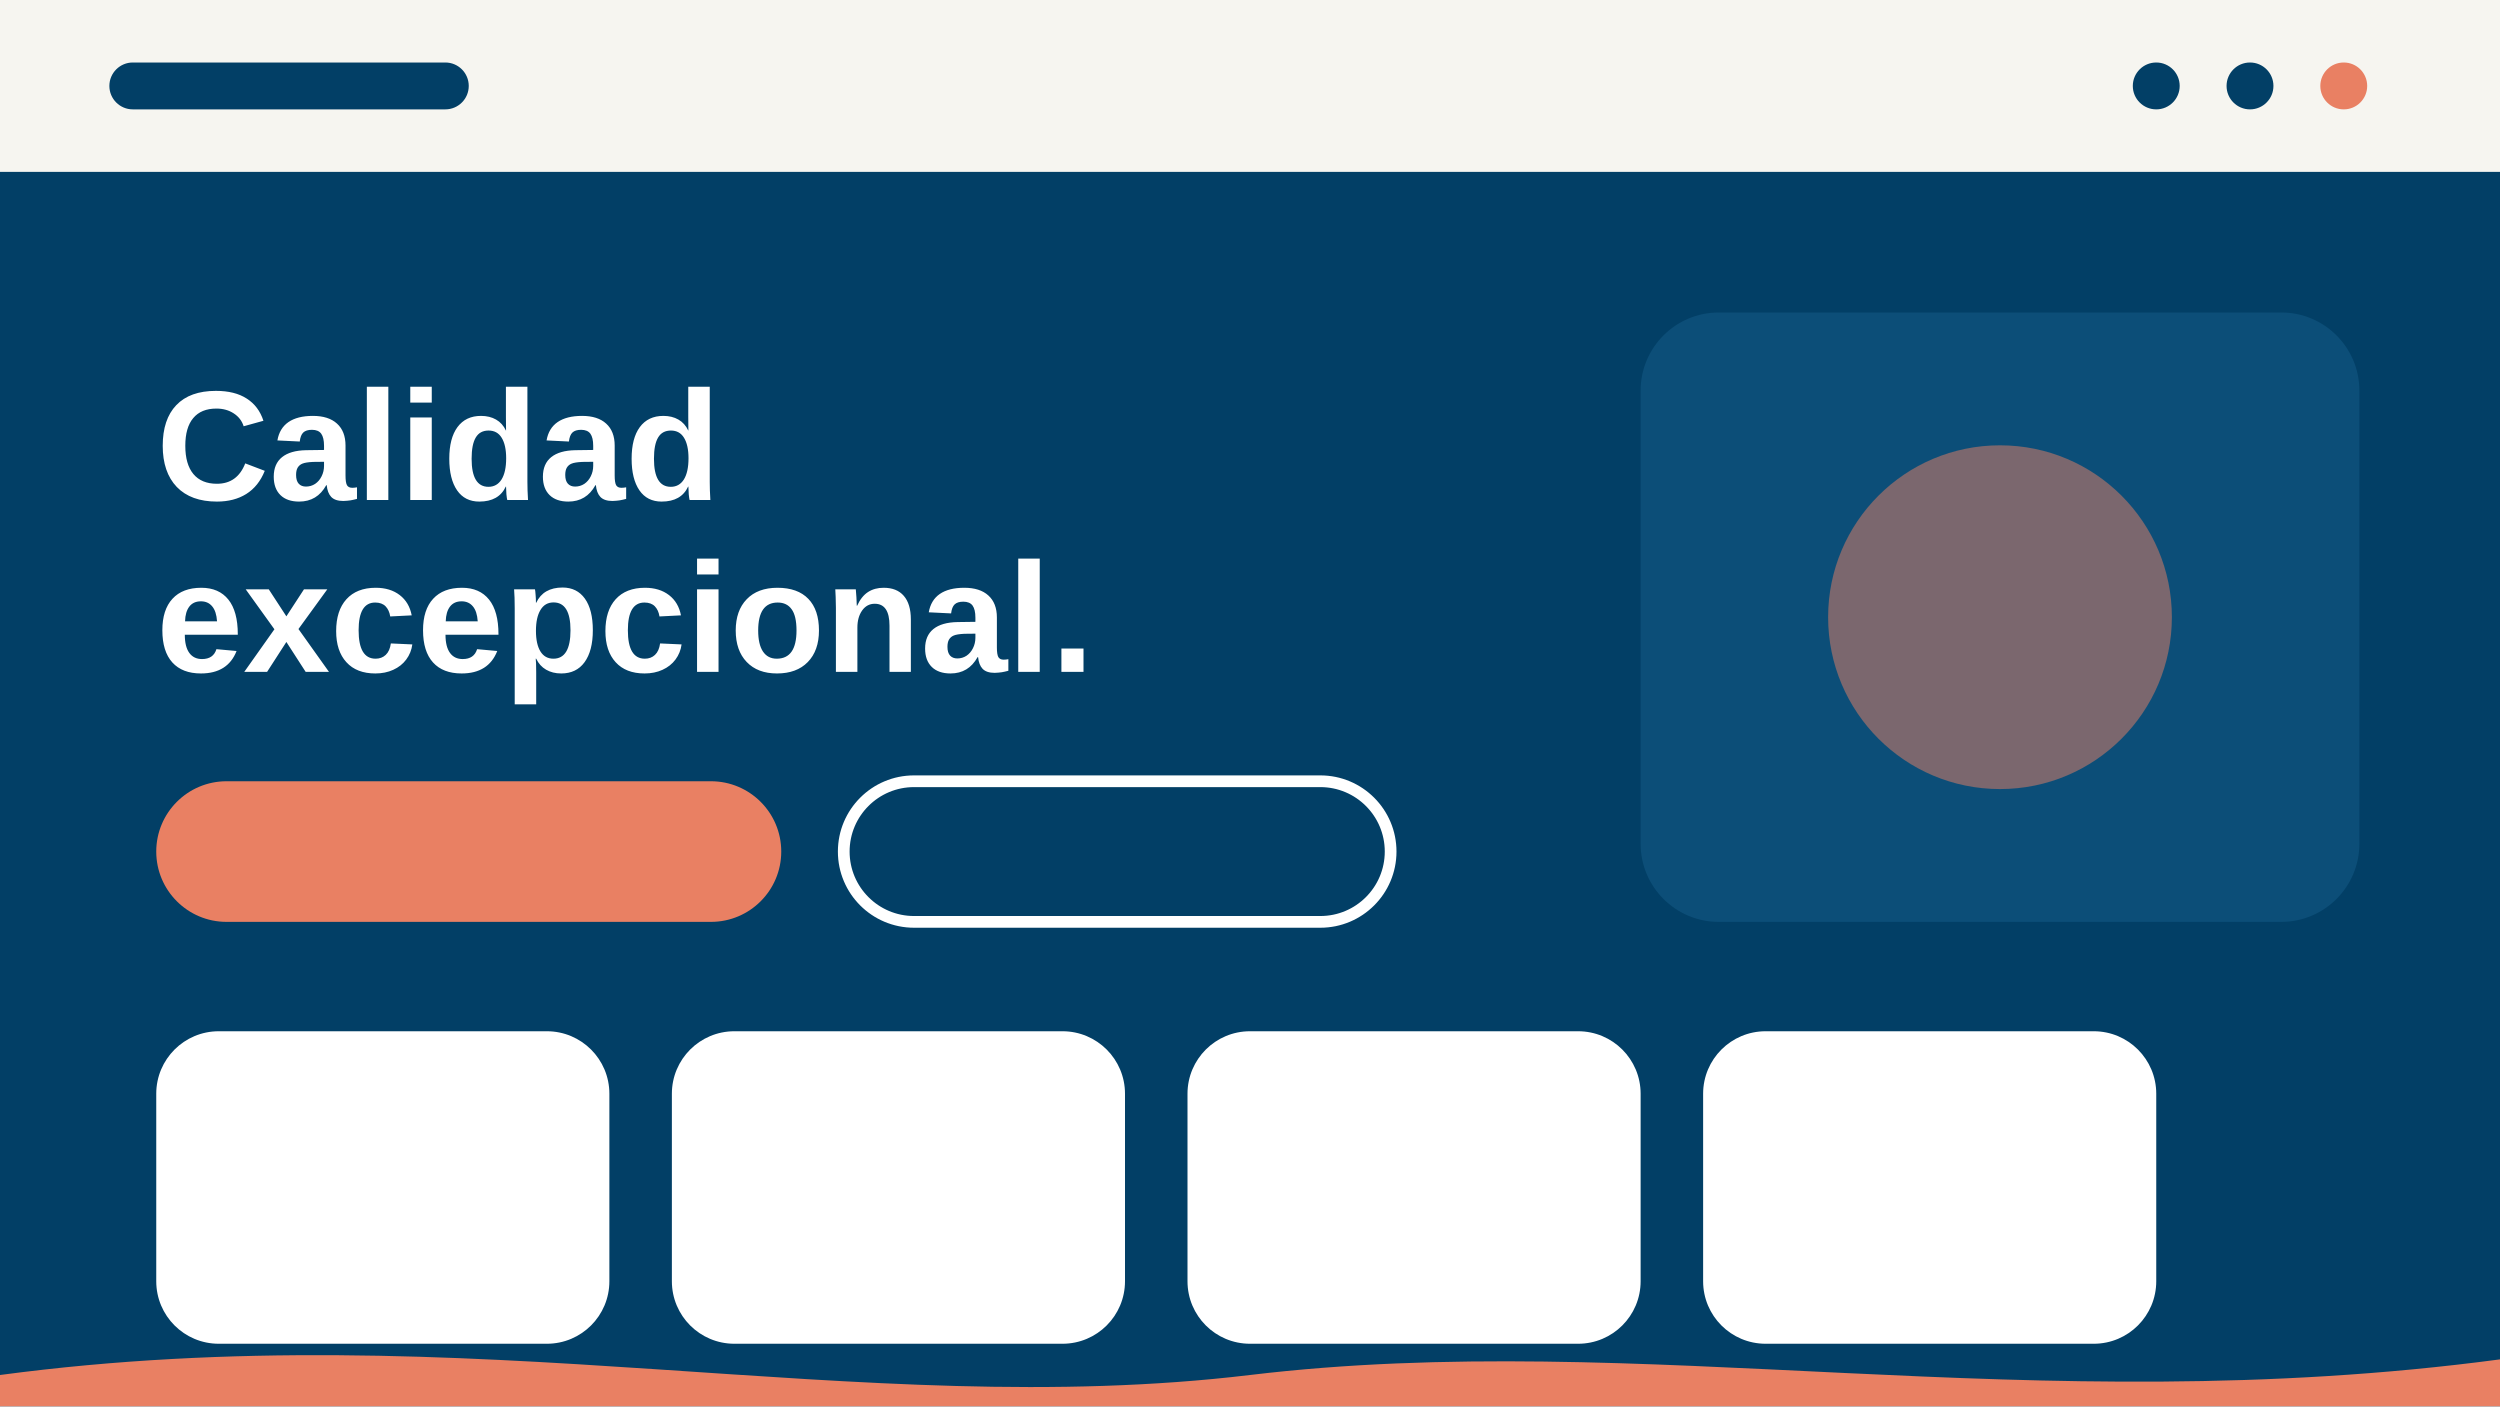
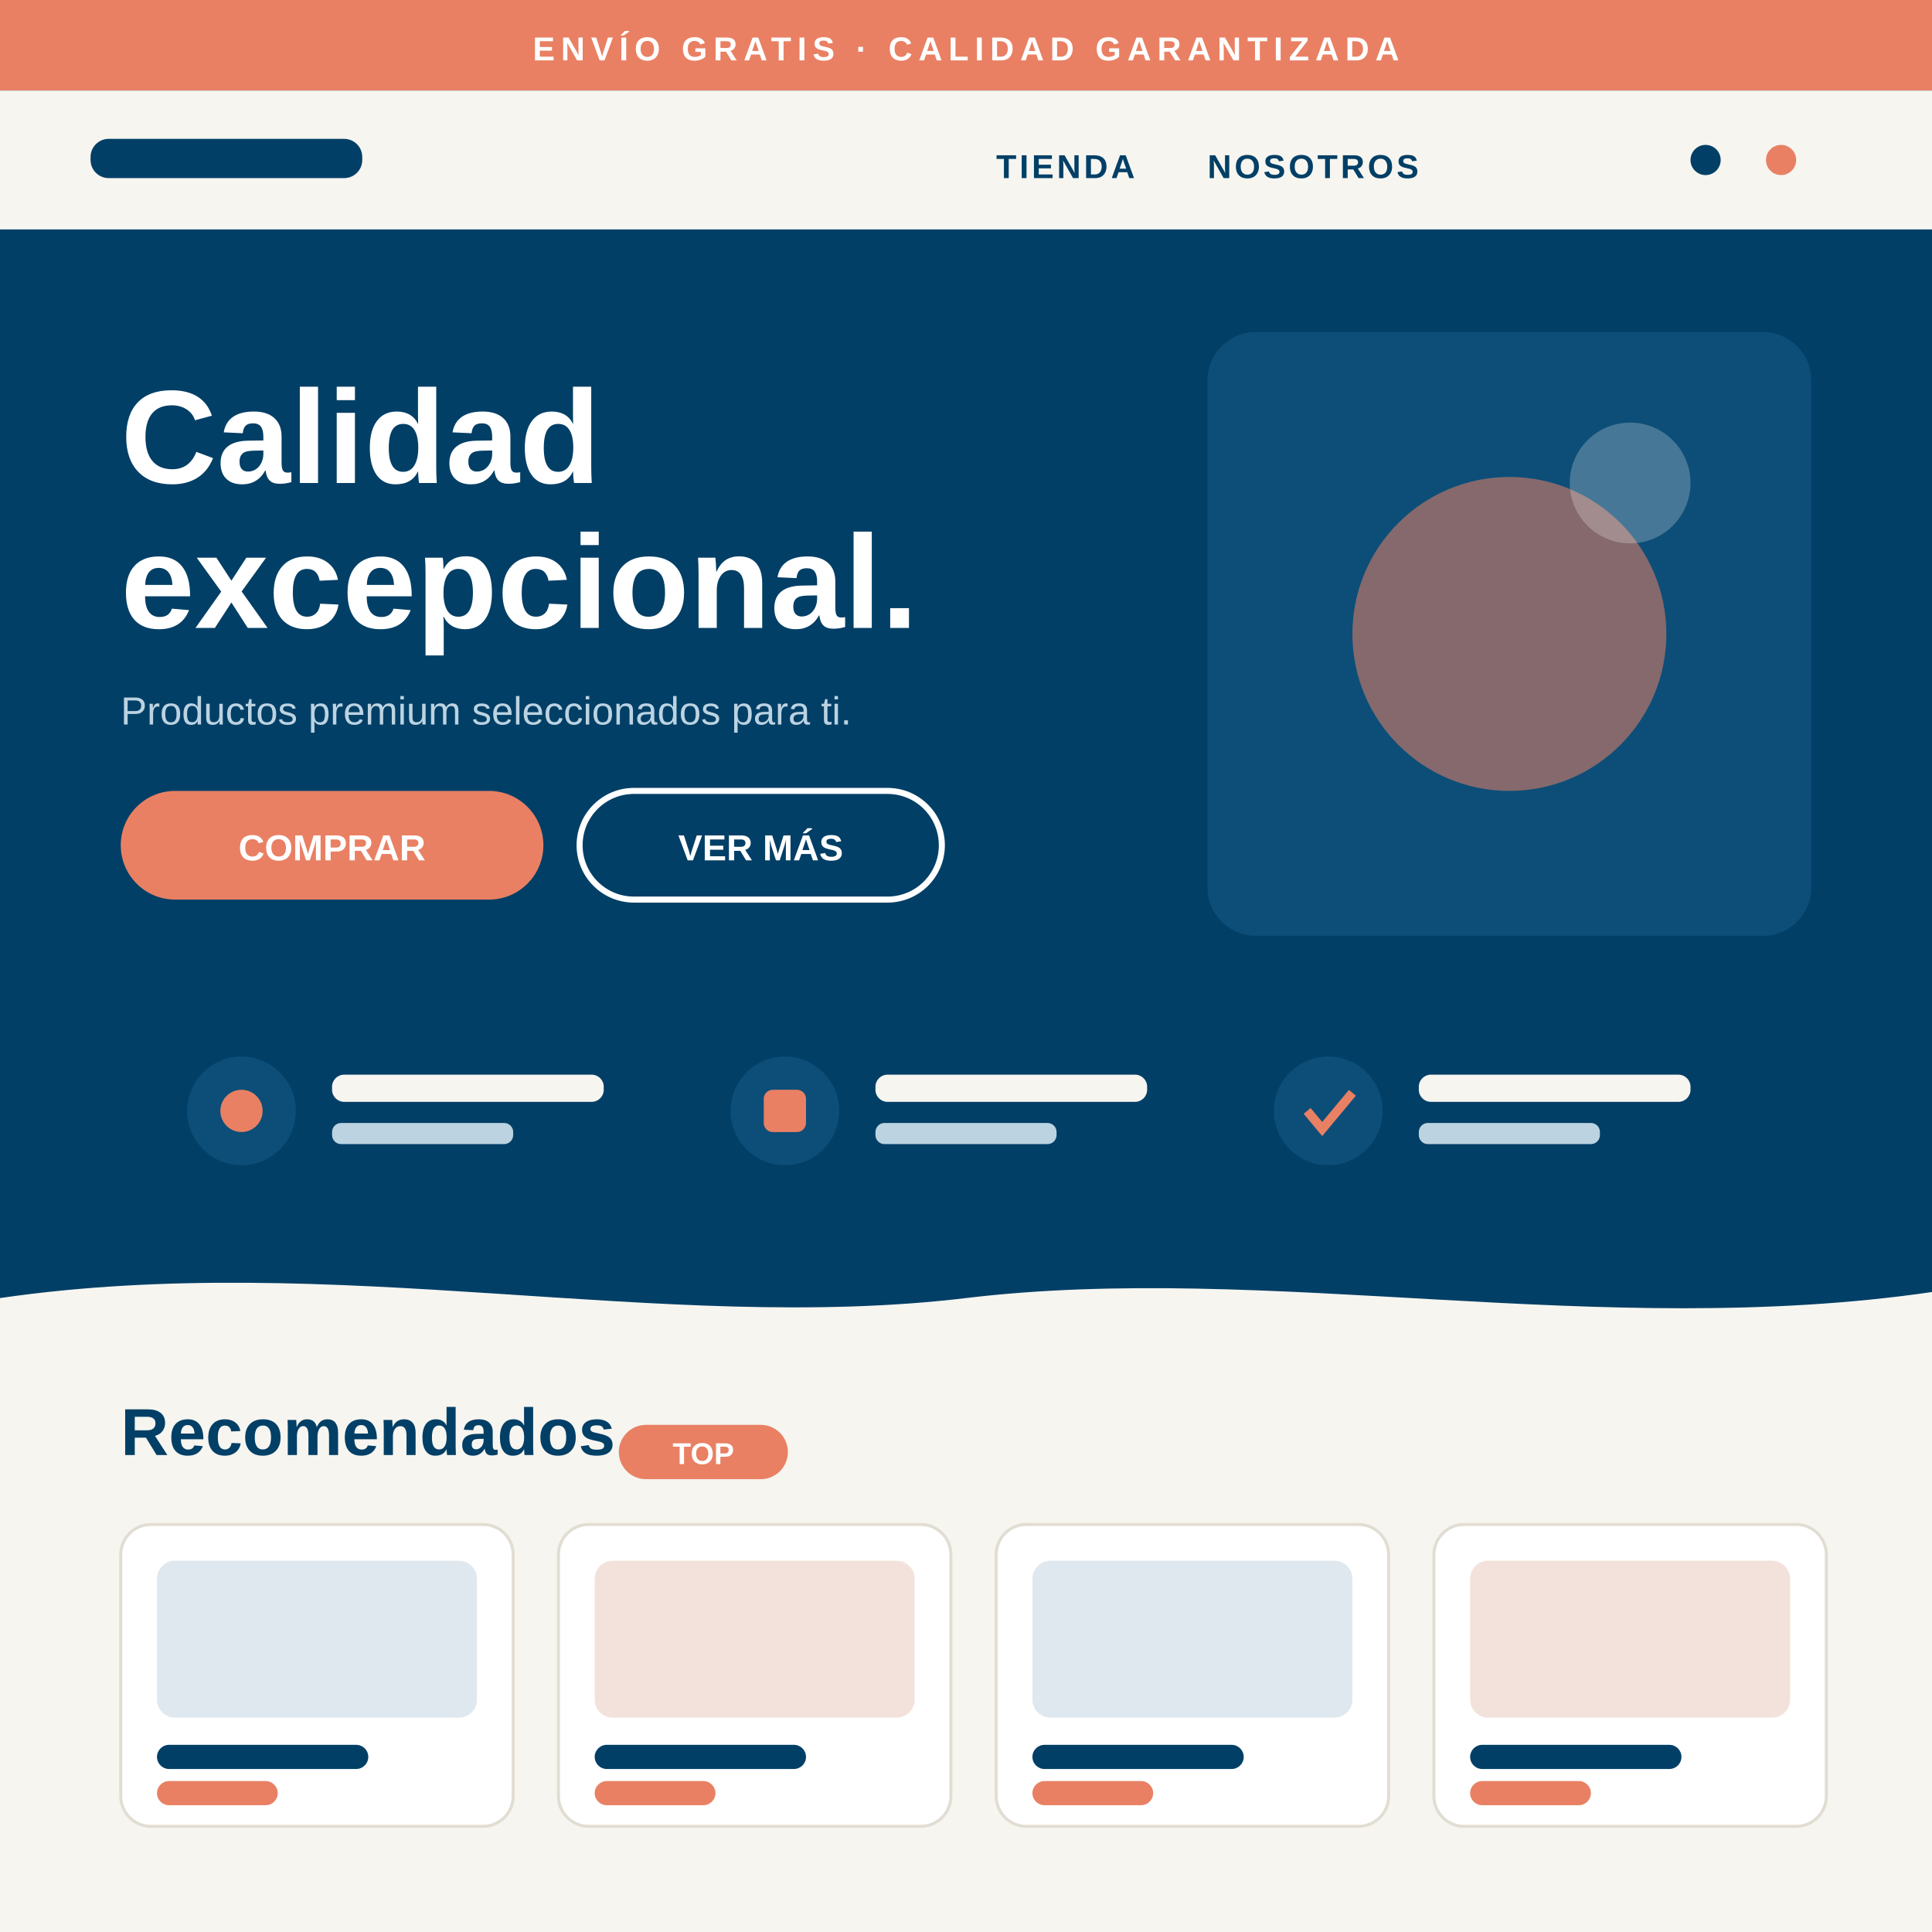
- <svg xmlns="http://www.w3.org/2000/svg" viewBox="0 0 320 180" width="320" height="180" font-family="Arial, Helvetica, sans-serif">
-   <rect width="320" height="180" fill="#023f66" />
-   <rect x="0" y="0" width="320" height="22" fill="#f6f5f0" />
-   <rect x="14" y="8" width="46" height="6" rx="3" fill="#023f66" />
-   <circle cx="276" cy="11" r="3" fill="#023f66" />
-   <circle cx="288" cy="11" r="3" fill="#023f66" />
-   <circle cx="300" cy="11" r="3" fill="#e98063" />
-   <text x="20" y="64" fill="#ffffff" font-size="20" font-weight="bold">Calidad</text>
-   <text x="20" y="86" fill="#ffffff" font-size="20" font-weight="bold">excepcional.</text>
-   <rect x="20" y="100" width="80" height="18" rx="9" fill="#e98063" />
-   <rect x="108" y="100" width="70" height="18" rx="9" fill="none" stroke="#ffffff" stroke-width="1.5" />
-   <rect x="210" y="40" width="92" height="78" rx="10" fill="#0c4e78" />
-   <circle cx="256" cy="79" r="22" fill="#e98063" opacity="0.5" />
-   <rect x="20" y="132" width="58" height="40" rx="8" fill="#ffffff" />
-   <rect x="86" y="132" width="58" height="40" rx="8" fill="#ffffff" />
-   <rect x="152" y="132" width="58" height="40" rx="8" fill="#ffffff" />
-   <rect x="218" y="132" width="58" height="40" rx="8" fill="#ffffff" />
-   <path d="M0,176 C60,168 110,182 160,176 C210,170 260,182 320,174 L320,180 L0,180 Z" fill="#e98063" />
+ <svg xmlns="http://www.w3.org/2000/svg" viewBox="0 0 640 640" width="640" height="640" font-family="Arial, Helvetica, sans-serif">
+   <rect width="640" height="640" fill="#023f66" />
+   <rect x="0" y="0" width="640" height="30" fill="#e98063" />
+   <text x="320" y="20" font-size="11" font-weight="700" text-anchor="middle" fill="#ffffff" letter-spacing="2">ENVÍO GRATIS · CALIDAD GARANTIZADA</text>
+   <rect x="0" y="30" width="640" height="46" fill="#f6f5f0" />
+   <rect x="30" y="46" width="90" height="13" rx="6" fill="#023f66" />
+   <text x="330" y="59" font-size="11" font-weight="700" fill="#023f66" letter-spacing="1">TIENDA</text>
+   <text x="400" y="59" font-size="11" font-weight="700" fill="#023f66" letter-spacing="1">NOSOTROS</text>
+   <circle cx="565" cy="53" r="5" fill="#023f66" />
+   <circle cx="590" cy="53" r="5" fill="#e98063" />
+   <text x="40" y="160" font-size="44" font-weight="900" fill="#ffffff">Calidad</text>
+   <text x="40" y="208" font-size="44" font-weight="900" fill="#ffffff">excepcional.</text>
+   <text x="40" y="240" font-size="13" fill="#bcd3e2">Productos premium seleccionados para ti.</text>
+   <rect x="40" y="262" width="140" height="36" rx="18" fill="#e98063" />
+   <text x="110" y="285" font-size="12" font-weight="700" text-anchor="middle" fill="#ffffff">COMPRAR</text>
+   <rect x="192" y="262" width="120" height="36" rx="18" fill="none" stroke="#ffffff" stroke-width="2" />
+   <text x="252" y="285" font-size="12" font-weight="700" text-anchor="middle" fill="#ffffff">VER MÁS</text>
+   <rect x="400" y="110" width="200" height="200" rx="16" fill="#0c4e78" />
+   <circle cx="500" cy="210" r="52" fill="#e98063" opacity="0.55" />
+   <circle cx="540" cy="160" r="20" fill="#f6f5f0" opacity="0.25" />
+   <g>
+     <circle cx="80" cy="368" r="18" fill="#0c4e78" />
+     <circle cx="80" cy="368" r="7" fill="#e98063" />
+     <rect x="110" y="356" width="90" height="9" rx="4" fill="#f6f5f0" />
+     <rect x="110" y="372" width="60" height="7" rx="3" fill="#bcd3e2" />
+     <circle cx="260" cy="368" r="18" fill="#0c4e78" />
+     <rect x="253" y="361" width="14" height="14" rx="3" fill="#e98063" />
+     <rect x="290" y="356" width="90" height="9" rx="4" fill="#f6f5f0" />
+     <rect x="290" y="372" width="60" height="7" rx="3" fill="#bcd3e2" />
+     <circle cx="440" cy="368" r="18" fill="#0c4e78" />
+     <path d="M433,368 l5,6 l10,-12" stroke="#e98063" stroke-width="3" fill="none" />
+     <rect x="470" y="356" width="90" height="9" rx="4" fill="#f6f5f0" />
+     <rect x="470" y="372" width="60" height="7" rx="3" fill="#bcd3e2" />
+   </g>
+   <path d="M0,430 C110,414 220,442 320,430 C420,418 530,444 640,428 L640,640 L0,640 Z" fill="#f6f5f0" />
+   <text x="40" y="482" font-size="22" font-weight="900" fill="#023f66">Recomendados</text>
+   <rect x="205" y="472" width="56" height="18" rx="9" fill="#e98063" />
+   <text x="233" y="485" font-size="10" font-weight="700" text-anchor="middle" fill="#ffffff">TOP</text>
+   <g>
+     <rect x="40" y="505" width="130" height="100" rx="10" fill="#ffffff" stroke="#e2ddd2" />
+     <rect x="52" y="517" width="106" height="52" rx="6" fill="#dfe8ee" />
+     <rect x="52" y="578" width="70" height="8" rx="4" fill="#023f66" />
+     <rect x="52" y="590" width="40" height="8" rx="4" fill="#e98063" />
+     <rect x="185" y="505" width="130" height="100" rx="10" fill="#ffffff" stroke="#e2ddd2" />
+     <rect x="197" y="517" width="106" height="52" rx="6" fill="#f3e2db" />
+     <rect x="197" y="578" width="70" height="8" rx="4" fill="#023f66" />
+     <rect x="197" y="590" width="40" height="8" rx="4" fill="#e98063" />
+     <rect x="330" y="505" width="130" height="100" rx="10" fill="#ffffff" stroke="#e2ddd2" />
+     <rect x="342" y="517" width="106" height="52" rx="6" fill="#dfe8ee" />
+     <rect x="342" y="578" width="70" height="8" rx="4" fill="#023f66" />
+     <rect x="342" y="590" width="40" height="8" rx="4" fill="#e98063" />
+     <rect x="475" y="505" width="130" height="100" rx="10" fill="#ffffff" stroke="#e2ddd2" />
+     <rect x="487" y="517" width="106" height="52" rx="6" fill="#f3e2db" />
+     <rect x="487" y="578" width="70" height="8" rx="4" fill="#023f66" />
+     <rect x="487" y="590" width="40" height="8" rx="4" fill="#e98063" />
+   </g>
</svg>
